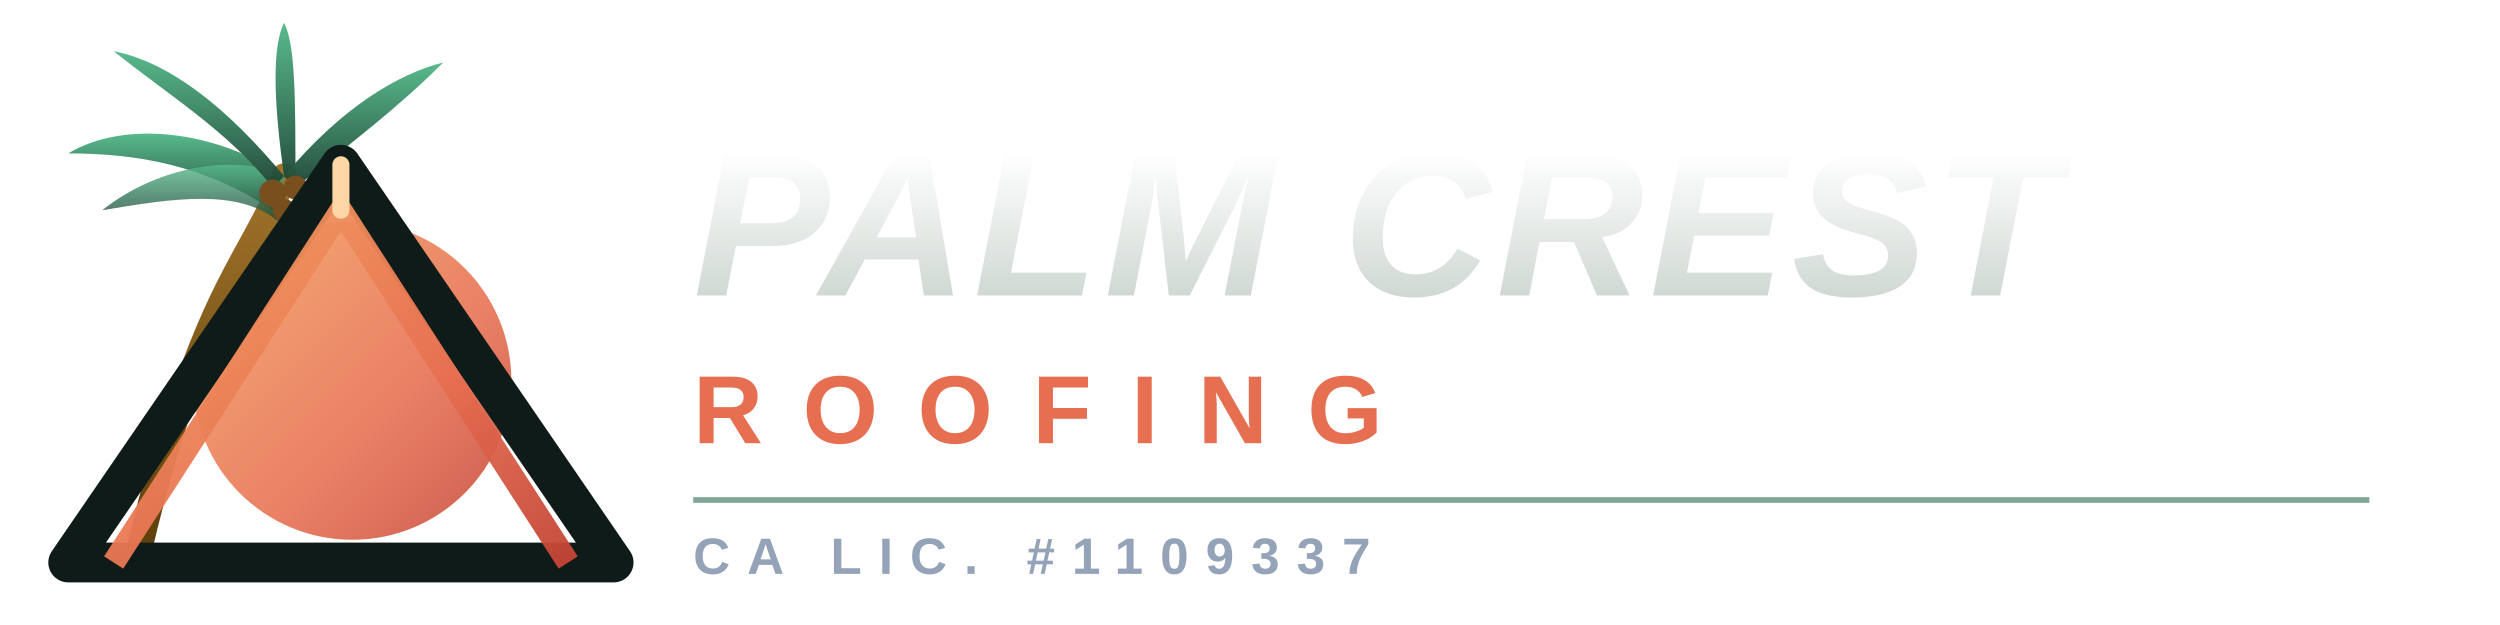
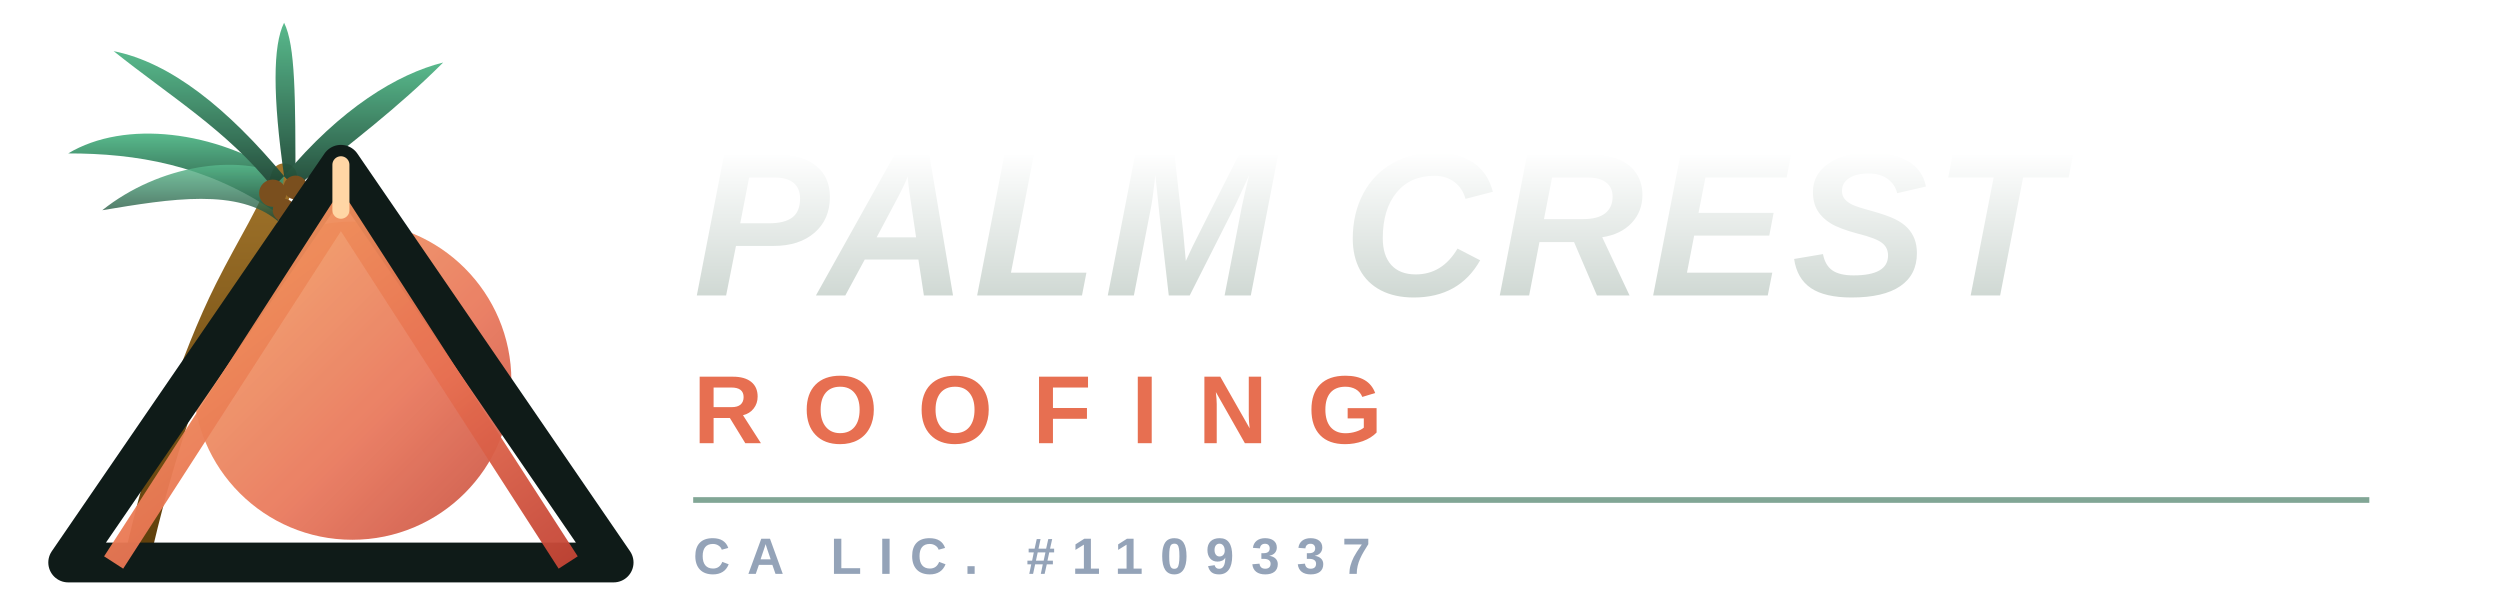
- <svg xmlns="http://www.w3.org/2000/svg" viewBox="0 0 440 110" role="img" aria-label="Palm Crest Roofing">
+ <svg xmlns="http://www.w3.org/2000/svg" viewBox="0 0 440 108" role="img" aria-label="Palm Crest Roofing">
  <defs>
    <linearGradient id="pcSunset" x1="0" y1="0" x2="1" y2="1">
      <stop offset="0%" stop-color="#F4A261" />
      <stop offset="60%" stop-color="#E76F51" />
      <stop offset="100%" stop-color="#C44536" />
    </linearGradient>
    <linearGradient id="pcPalm" x1="0" y1="0" x2="0" y2="1">
      <stop offset="0%" stop-color="#52B788" />
      <stop offset="100%" stop-color="#1B4332" />
    </linearGradient>
    <linearGradient id="pcText" x1="0" y1="0" x2="0" y2="1">
      <stop offset="0%" stop-color="#FFFFFF" />
      <stop offset="100%" stop-color="#CFD8D3" />
    </linearGradient>
    <linearGradient id="pcTrunk" x1="0" y1="0" x2="0" y2="1">
      <stop offset="0%" stop-color="#A0732A" />
      <stop offset="100%" stop-color="#5C3D0A" />
    </linearGradient>
  </defs>
  <g transform="translate(8,7)">
    <circle cx="54" cy="60" r="28" fill="url(#pcSunset)" opacity="0.88" />
    <path d="M 16 92 C 20 74 26 56 32 44 C 36 36 40 30 42 24" fill="none" stroke="url(#pcTrunk)" stroke-width="4.5" stroke-linecap="round" />
    <g fill="url(#pcPalm)" opacity="0.96">
      <path d="M 42 24 C 30 16 14 14 4 20 C 16 20 28 22 40 30 Z" />
      <path d="M 42 24 C 34 20 20 22 10 30 C 22 28 34 26 41 32 Z" opacity="0.82" />
      <path d="M 42 24 C 32 12 22 4 12 2 C 22 10 32 16 40 26 Z" />
      <path d="M 42 24 C 40 10 40 1 42 -3 C 44 1 44 10 44 26 Z" />
      <path d="M 42 24 C 52 12 62 6 70 4 C 62 12 54 18 44 26 Z" />
    </g>
    <circle cx="40" cy="27" r="2.4" fill="#7A4F1E" />
    <circle cx="44" cy="26" r="2.1" fill="#7A4F1E" />
    <circle cx="42" cy="30" r="2" fill="#7A4F1E" />
    <path d="M 4 92 L 52 22 L 100 92 Z" fill="none" stroke="#0F1B18" stroke-width="7" stroke-linejoin="round" />
    <path d="M 12 92 L 52 30 L 92 92" fill="none" stroke="url(#pcSunset)" stroke-width="4" stroke-linejoin="round" opacity="0.95" />
    <path d="M 52 22 L 52 30" stroke="#FFD6A5" stroke-width="3" stroke-linecap="round" />
  </g>
  <g transform="translate(122,0)">
    <text x="0" y="52" font-family="Montserrat, 'Helvetica Neue', Arial, sans-serif" font-size="36" font-weight="800" font-style="italic" letter-spacing="1" fill="url(#pcText)">PALM CREST</text>
    <text x="0" y="78" font-family="Montserrat, 'Helvetica Neue', Arial, sans-serif" font-size="17" font-weight="700" letter-spacing="7" fill="#E76F51">ROOFING</text>
    <line x1="0" y1="88" x2="295" y2="88" stroke="#2D6A4F" stroke-width="1" opacity="0.6" />
    <text x="0" y="101" font-family="Montserrat, 'Helvetica Neue', Arial, sans-serif" font-size="9" font-weight="600" letter-spacing="3" fill="#94a3b8">CA LIC. #1109337</text>
  </g>
</svg>
